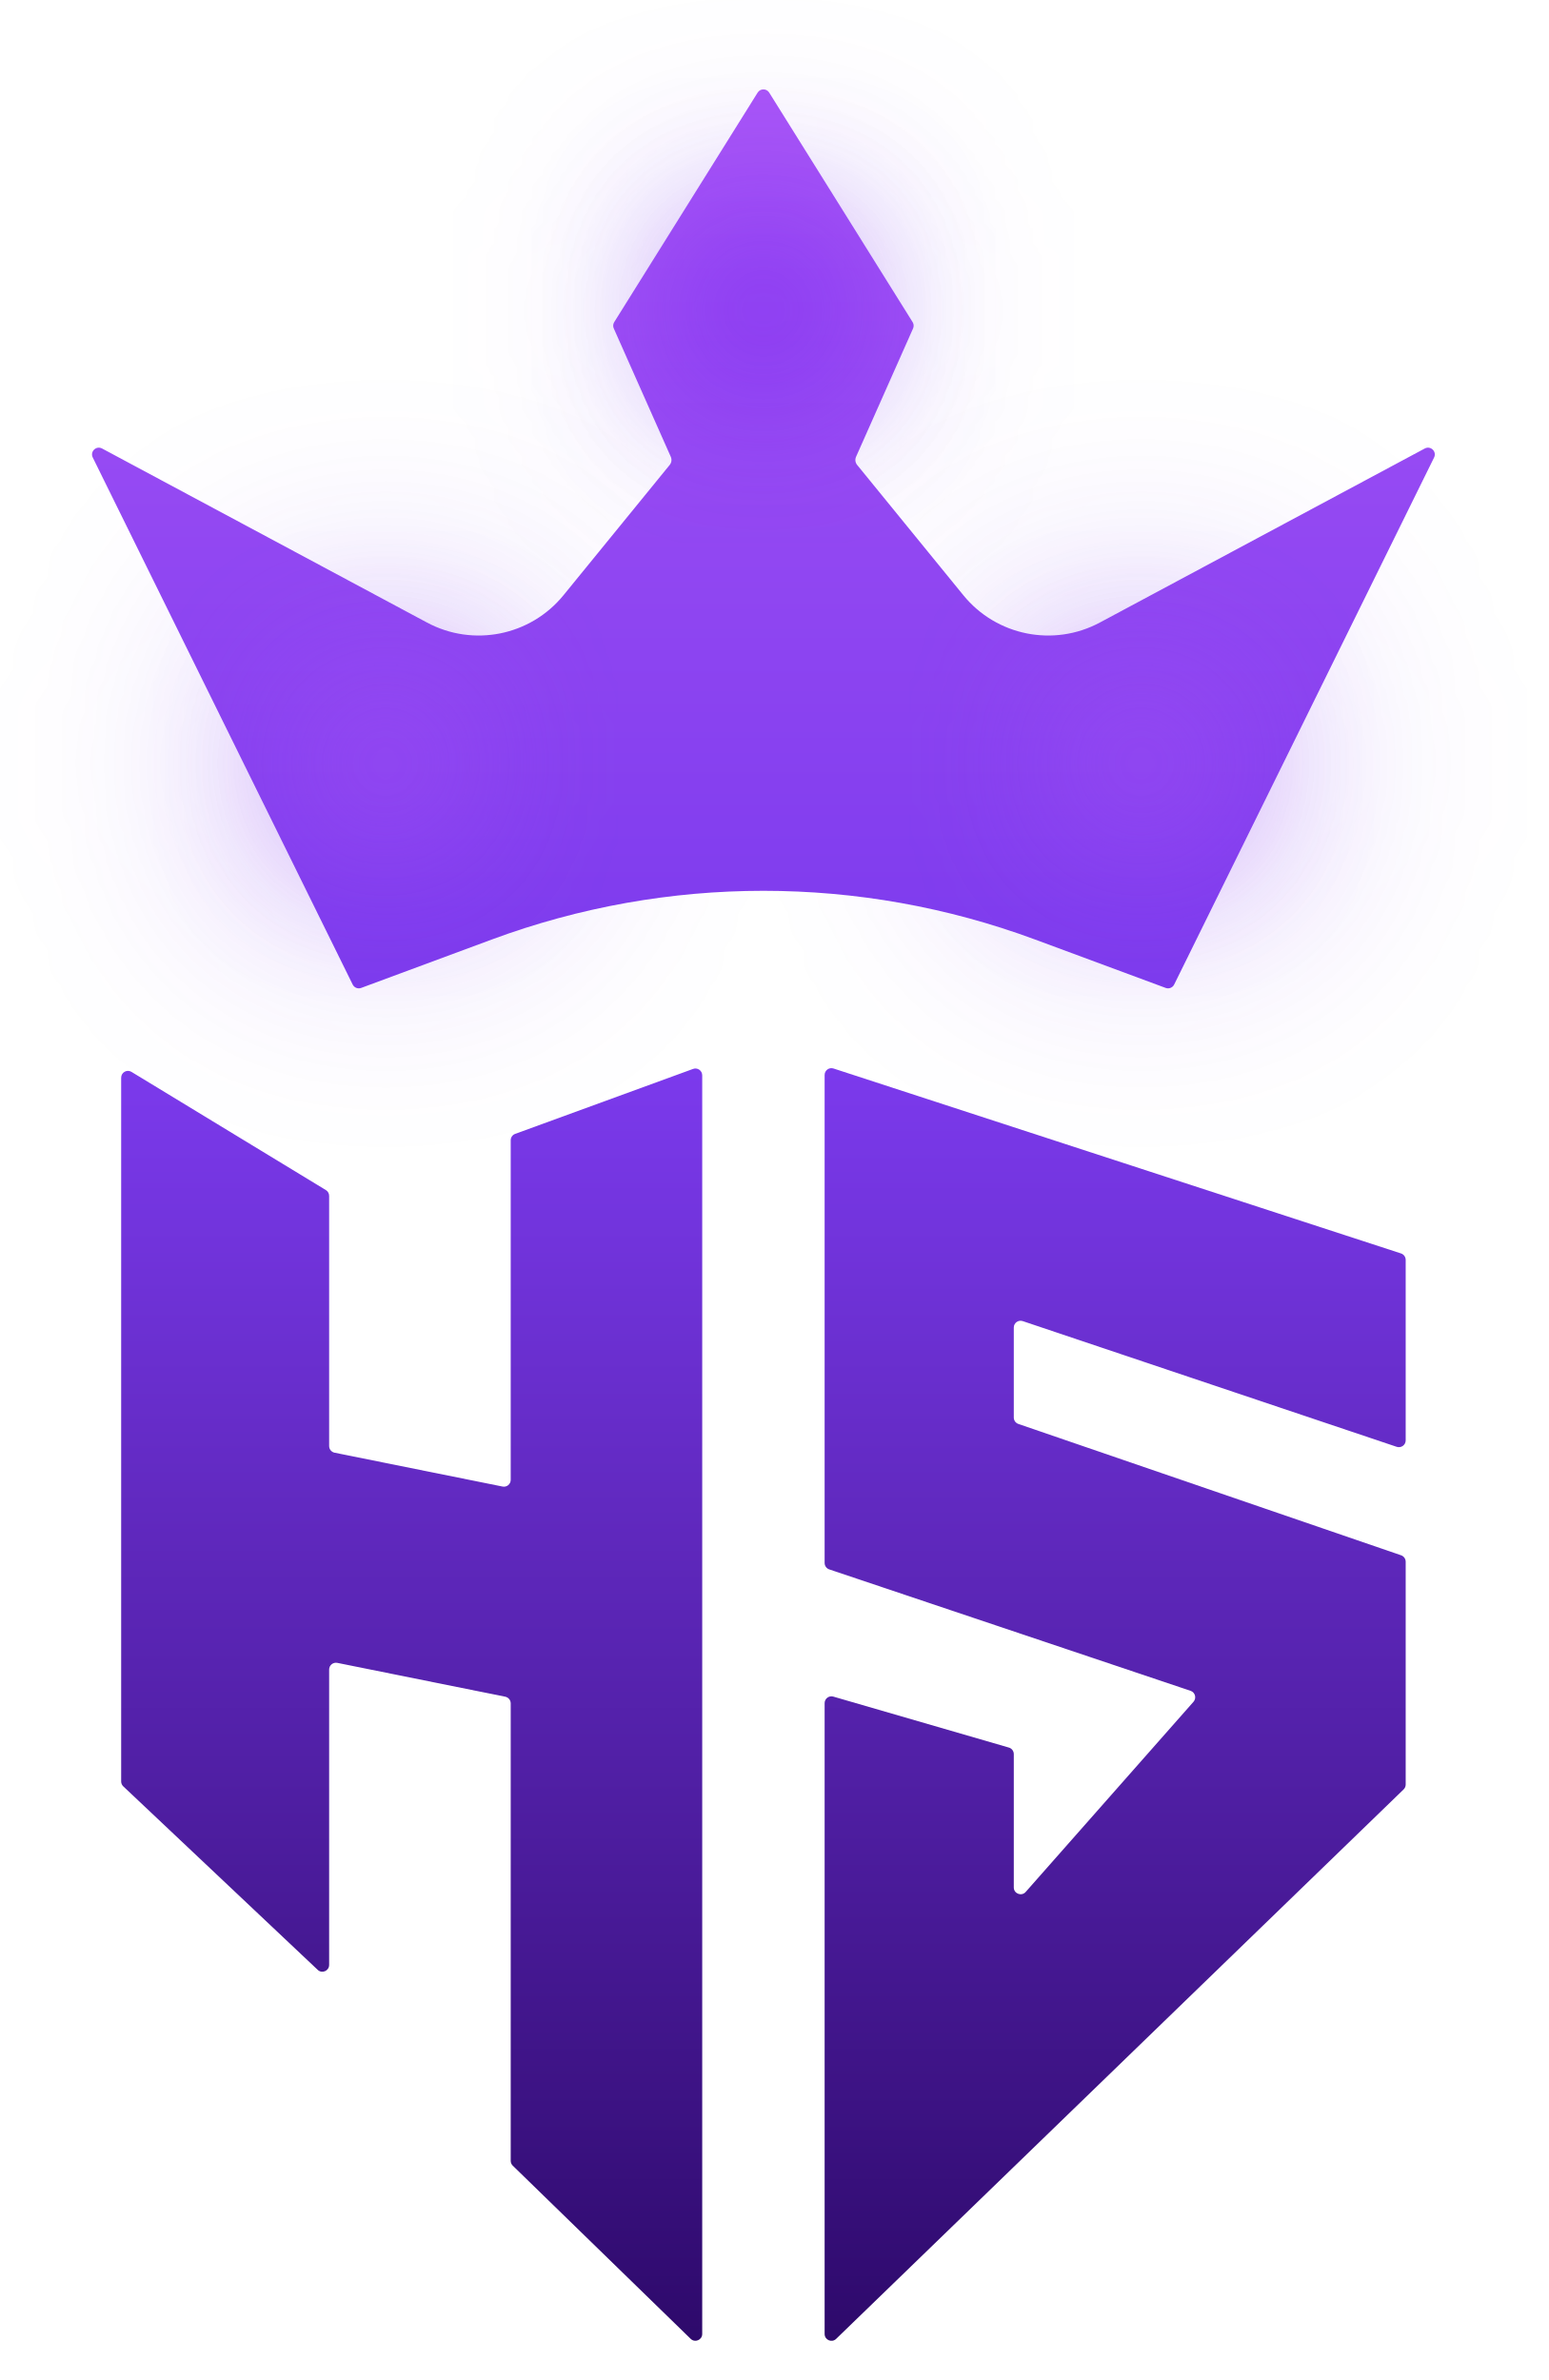
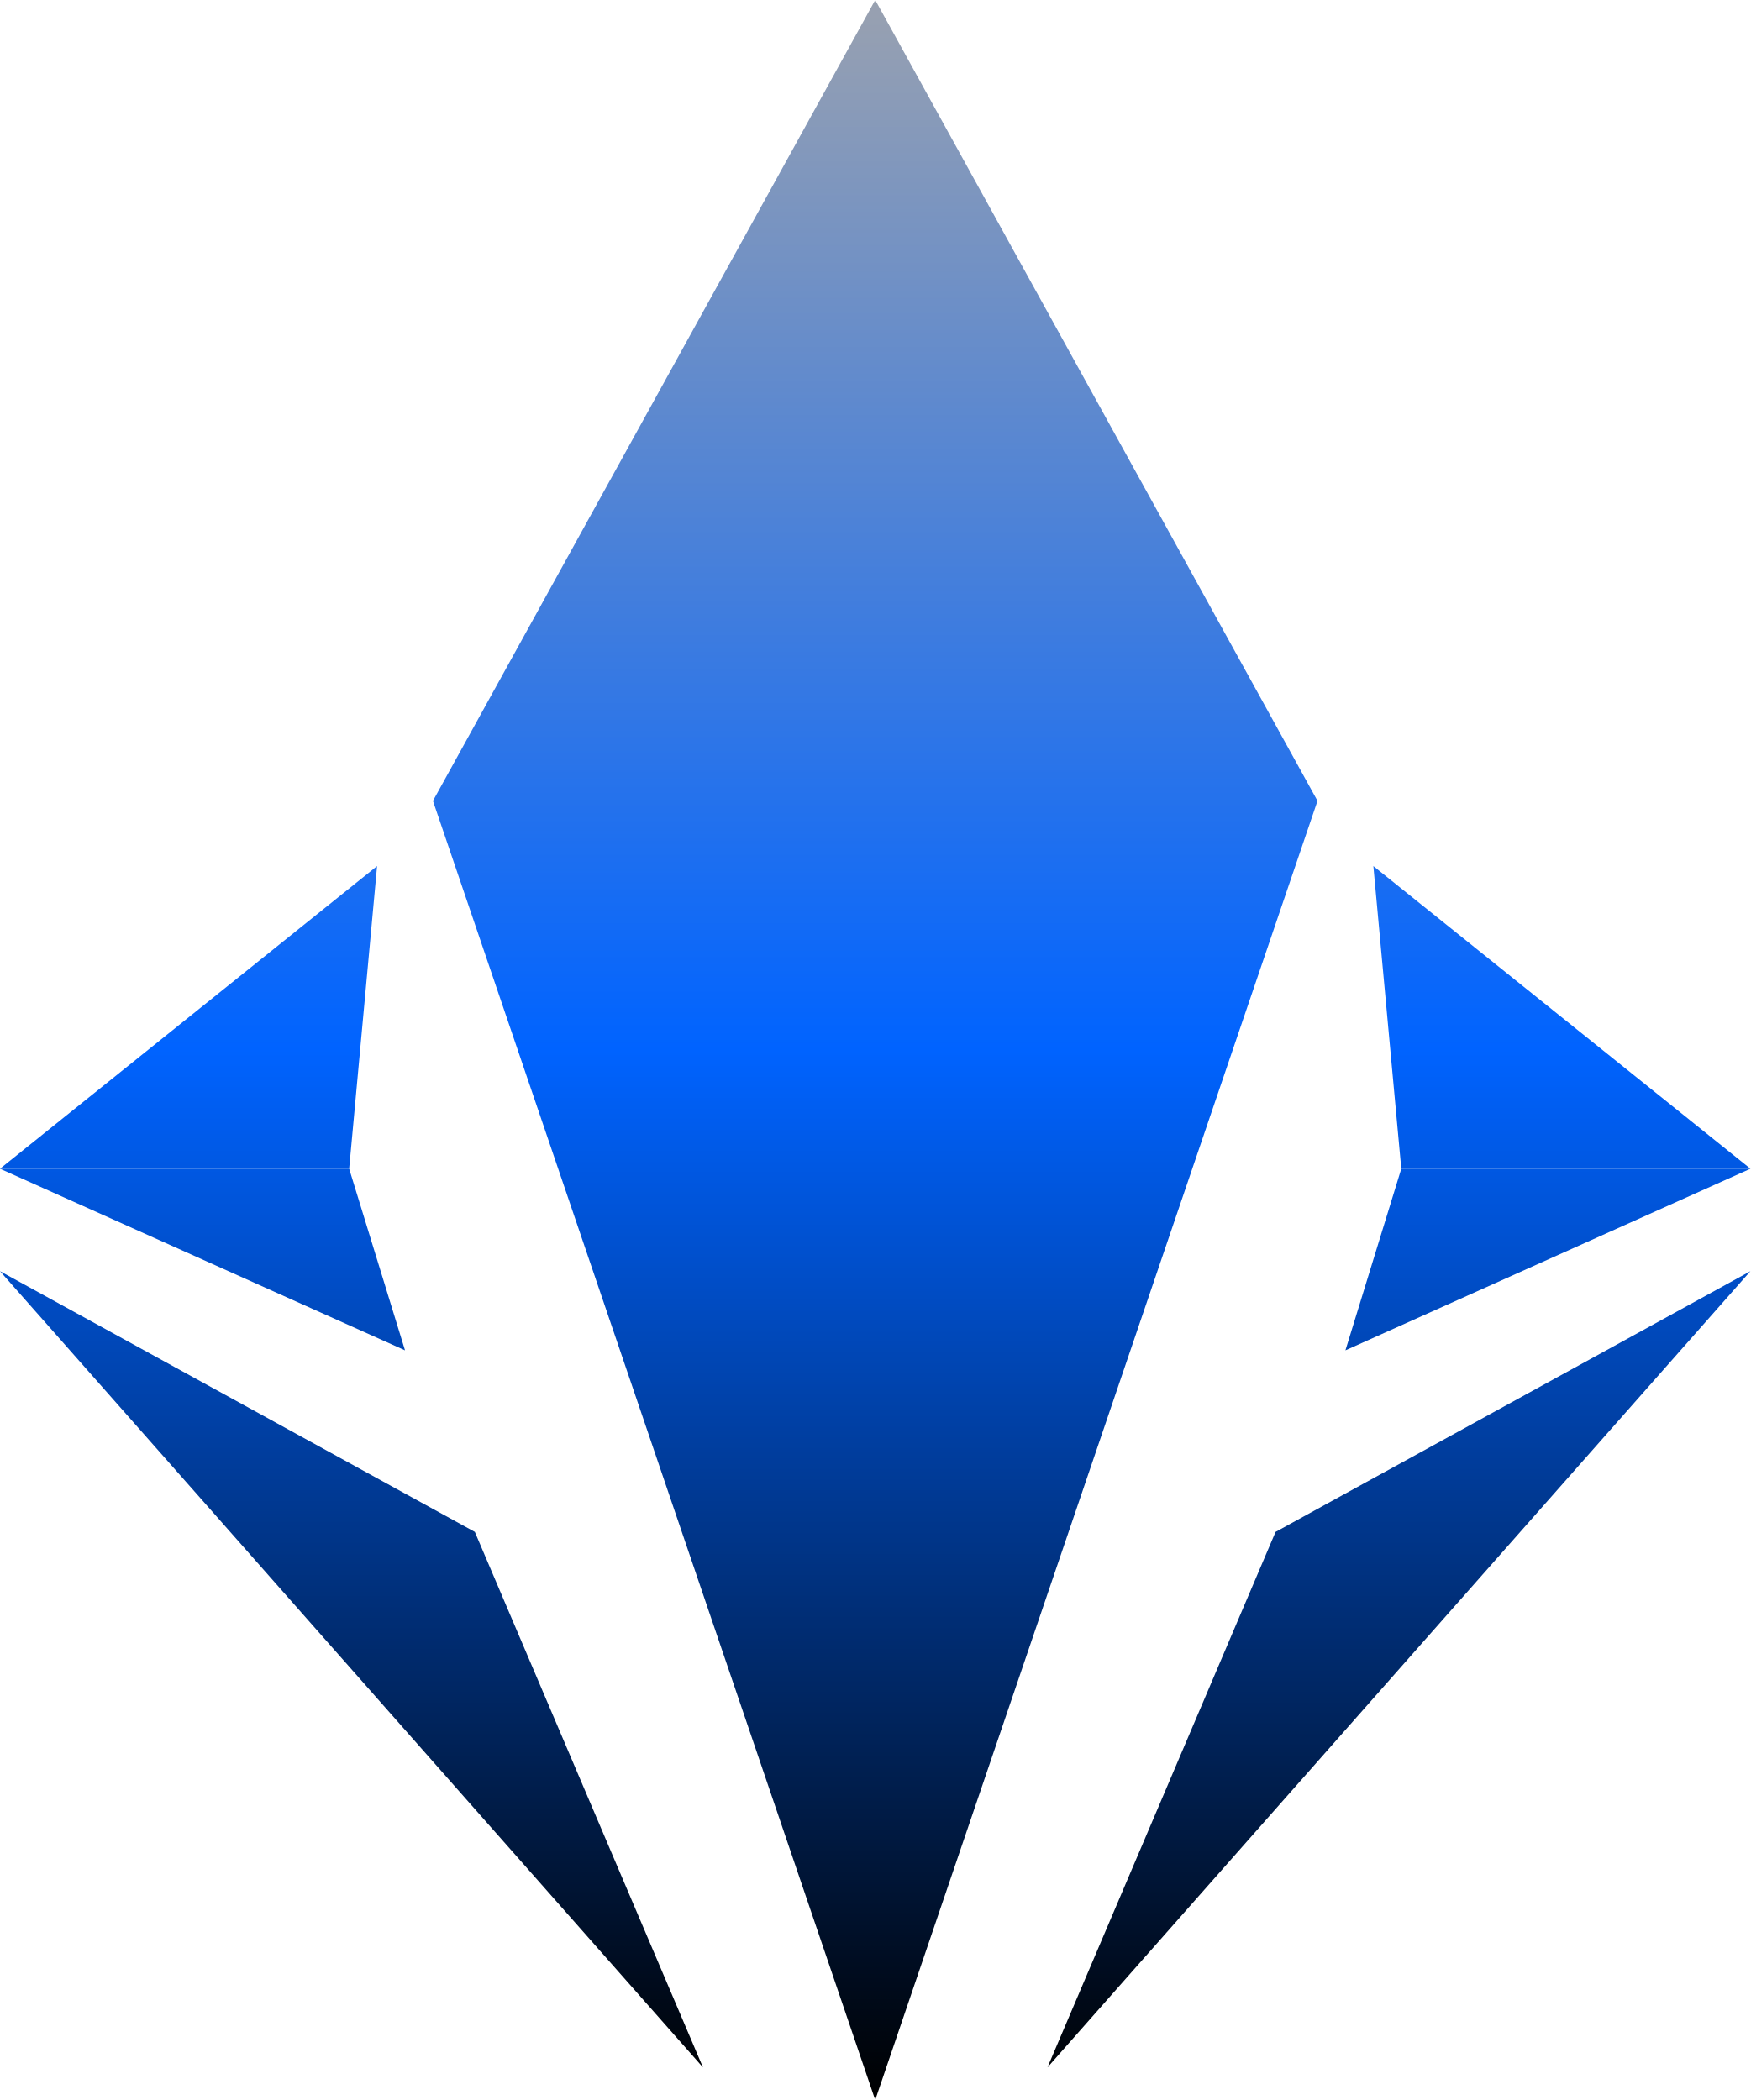
- <svg xmlns="http://www.w3.org/2000/svg" width="41" height="63" viewBox="0 0 41 63" fill="none">
-   <path d="M21.827 41.372V28.455C21.827 28.332 21.946 28.246 22.063 28.284L37.083 33.179C37.157 33.203 37.207 33.273 37.207 33.35V38.127C37.207 38.251 37.086 38.337 36.969 38.298L27.072 34.971C26.955 34.931 26.834 35.018 26.834 35.141V37.523C26.834 37.6 26.883 37.668 26.956 37.693L37.085 41.169C37.158 41.194 37.207 41.263 37.207 41.34V47.237C37.207 47.286 37.187 47.333 37.152 47.367L22.132 61.911C22.018 62.022 21.827 61.941 21.827 61.782V45.083C21.827 44.963 21.942 44.877 22.057 44.91L26.704 46.259C26.781 46.281 26.834 46.352 26.834 46.432V49.962C26.834 50.127 27.04 50.205 27.149 50.081L31.591 45.047C31.676 44.95 31.635 44.798 31.513 44.757L21.95 41.543C21.876 41.518 21.827 41.45 21.827 41.372Z" fill="url(#paint0_linear_9_37)" />
-   <path d="M8.626 31.502L3.48 28.373C3.36 28.3 3.207 28.387 3.207 28.527V47.155C3.207 47.205 3.227 47.252 3.263 47.286L8.409 52.143C8.523 52.252 8.712 52.17 8.712 52.012V44.194C8.712 44.08 8.816 43.995 8.928 44.017L13.374 44.913C13.458 44.931 13.518 45.004 13.518 45.09V57.198C13.518 57.247 13.538 57.293 13.573 57.327L18.281 61.91C18.395 62.021 18.587 61.94 18.587 61.781V28.464C18.587 28.339 18.462 28.252 18.345 28.295L13.637 30.014C13.566 30.039 13.518 30.107 13.518 30.183V39.173C13.518 39.287 13.414 39.372 13.303 39.35L8.857 38.454C8.773 38.437 8.712 38.363 8.712 38.277V31.655C8.712 31.592 8.679 31.534 8.626 31.502Z" fill="url(#paint1_linear_9_37)" />
-   <g filter="url(#filter0_f_9_37)">
-     <circle cx="20.207" cy="8.207" r="2" fill="#6415EB" fill-opacity="0.5" />
-   </g>
-   <g filter="url(#filter1_f_9_37)">
-     <circle cx="10.207" cy="20.207" r="4" fill="#6415EB" fill-opacity="0.3" />
-   </g>
-   <g filter="url(#filter2_f_9_37)">
-     <circle cx="30.207" cy="20.207" r="4" fill="#6415EB" fill-opacity="0.3" />
-   </g>
-   <path d="M11.302 16.479L2.702 11.872C2.547 11.789 2.378 11.953 2.455 12.11L9.335 26.061C9.376 26.144 9.473 26.183 9.559 26.151L13.021 24.868C17.658 23.151 22.756 23.151 27.393 24.868L30.855 26.151C30.941 26.183 31.038 26.144 31.079 26.061L37.959 12.11C38.036 11.953 37.867 11.789 37.712 11.872L29.112 16.479C27.89 17.134 26.375 16.831 25.499 15.756L22.687 12.306C22.638 12.245 22.627 12.162 22.659 12.091L24.168 8.694C24.192 8.64 24.188 8.577 24.156 8.526L20.36 2.451C20.289 2.338 20.125 2.338 20.054 2.451L16.258 8.526C16.226 8.577 16.221 8.64 16.246 8.694L17.755 12.091C17.787 12.162 17.776 12.245 17.727 12.306L14.915 15.756C14.039 16.831 12.524 17.134 11.302 16.479Z" fill="url(#paint2_linear_9_37)" />
-   <g filter="url(#filter3_f_9_37)">
-     <circle cx="30.207" cy="20.207" r="2" fill="#A855F7" fill-opacity="0.6" />
-   </g>
-   <g filter="url(#filter4_f_9_37)">
-     <circle cx="10.207" cy="20.207" r="2" fill="#A855F7" fill-opacity="0.6" />
-   </g>
-   <g filter="url(#filter5_f_9_37)">
-     <circle cx="20.207" cy="8.207" r="2" fill="#6415EB" fill-opacity="0.6" />
-   </g>
+ <svg xmlns="http://www.w3.org/2000/svg" width="45" height="54" viewBox="0 0 45 54" fill="none">
+   <path d="M0 32.687L12.207 39.392L18.072 53.162L0 32.687Z" fill="url(#paint0_linear_25_2667)" />
+   <path d="M0 30.053L10.412 34.723L8.976 30.053H0Z" fill="url(#paint1_linear_25_2667)" />
+   <path d="M9.694 22.27L0 30.053H8.976L9.694 22.27Z" fill="url(#paint2_linear_25_2667)" />
+   <path d="M22.5 20.594H11.13L22.5 54V20.594Z" fill="url(#paint3_linear_25_2667)" />
+   <path d="M22.5 0L11.13 20.594H22.5V0Z" fill="url(#paint4_linear_25_2667)" />
+   <path d="M45 32.687L32.792 39.392L26.928 53.162L45 32.687Z" fill="url(#paint5_linear_25_2667)" />
+   <path d="M45 30.053L34.588 34.723L36.024 30.053H45Z" fill="url(#paint6_linear_25_2667)" />
+   <path d="M35.306 22.27L45 30.053H36.024L35.306 22.27Z" fill="url(#paint7_linear_25_2667)" />
+   <path d="M22.5 20.594H33.87L22.5 54V20.594Z" fill="url(#paint8_linear_25_2667)" />
+   <path d="M22.5 0L33.87 20.594H22.5V0Z" fill="url(#paint9_linear_25_2667)" />
  <defs>
-     <filter id="filter0_f_9_37" x="12" y="-9.53674e-07" width="16.414" height="16.414" filterUnits="userSpaceOnUse" color-interpolation-filters="sRGB">
-       <feFlood flood-opacity="0" result="BackgroundImageFix" />
-       <feBlend mode="normal" in="SourceGraphic" in2="BackgroundImageFix" result="shape" />
-       <feGaussianBlur stdDeviation="3.103" result="effect1_foregroundBlur_9_37" />
-     </filter>
-     <filter id="filter1_f_9_37" x="1.23978e-05" y="10" width="20.414" height="20.414" filterUnits="userSpaceOnUse" color-interpolation-filters="sRGB">
-       <feFlood flood-opacity="0" result="BackgroundImageFix" />
-       <feBlend mode="normal" in="SourceGraphic" in2="BackgroundImageFix" result="shape" />
-       <feGaussianBlur stdDeviation="3.103" result="effect1_foregroundBlur_9_37" />
-     </filter>
-     <filter id="filter2_f_9_37" x="20" y="10" width="20.414" height="20.414" filterUnits="userSpaceOnUse" color-interpolation-filters="sRGB">
-       <feFlood flood-opacity="0" result="BackgroundImageFix" />
-       <feBlend mode="normal" in="SourceGraphic" in2="BackgroundImageFix" result="shape" />
-       <feGaussianBlur stdDeviation="3.103" result="effect1_foregroundBlur_9_37" />
-     </filter>
-     <filter id="filter3_f_9_37" x="24.069" y="14.069" width="12.276" height="12.276" filterUnits="userSpaceOnUse" color-interpolation-filters="sRGB">
-       <feFlood flood-opacity="0" result="BackgroundImageFix" />
-       <feBlend mode="normal" in="SourceGraphic" in2="BackgroundImageFix" result="shape" />
-       <feGaussianBlur stdDeviation="2.069" result="effect1_foregroundBlur_9_37" />
-     </filter>
-     <filter id="filter4_f_9_37" x="4.069" y="14.069" width="12.276" height="12.276" filterUnits="userSpaceOnUse" color-interpolation-filters="sRGB">
-       <feFlood flood-opacity="0" result="BackgroundImageFix" />
-       <feBlend mode="normal" in="SourceGraphic" in2="BackgroundImageFix" result="shape" />
-       <feGaussianBlur stdDeviation="2.069" result="effect1_foregroundBlur_9_37" />
-     </filter>
-     <filter id="filter5_f_9_37" x="14.069" y="2.069" width="12.276" height="12.276" filterUnits="userSpaceOnUse" color-interpolation-filters="sRGB">
-       <feFlood flood-opacity="0" result="BackgroundImageFix" />
-       <feBlend mode="normal" in="SourceGraphic" in2="BackgroundImageFix" result="shape" />
-       <feGaussianBlur stdDeviation="2.069" result="effect1_foregroundBlur_9_37" />
-     </filter>
-     <linearGradient id="paint0_linear_9_37" x1="29.517" y1="28.207" x2="29.517" y2="62.207" gradientUnits="userSpaceOnUse">
-       <stop stop-color="#7C3AED" />
-       <stop offset="1" stop-color="#2D096A" />
+     <linearGradient id="paint0_linear_25_2667" x1="33.75" y1="0" x2="33.75" y2="54" gradientUnits="userSpaceOnUse">
+       <stop stop-color="#99A1B0" />
+       <stop offset="0.5" stop-color="#0063FF" />
+       <stop offset="1" />
    </linearGradient>
-     <linearGradient id="paint1_linear_9_37" x1="10.897" y1="28.207" x2="10.897" y2="62.207" gradientUnits="userSpaceOnUse">
-       <stop stop-color="#7C3AED" />
-       <stop offset="1" stop-color="#2D096A" />
+     <linearGradient id="paint1_linear_25_2667" x1="33.75" y1="0" x2="33.75" y2="54" gradientUnits="userSpaceOnUse">
+       <stop stop-color="#99A1B0" />
+       <stop offset="0.5" stop-color="#0063FF" />
+       <stop offset="1" />
    </linearGradient>
-     <linearGradient id="paint2_linear_9_37" x1="20.207" y1="2.207" x2="20.207" y2="26.207" gradientUnits="userSpaceOnUse">
-       <stop stop-color="#A855F7" />
-       <stop offset="1" stop-color="#7C3AED" />
+     <linearGradient id="paint2_linear_25_2667" x1="33.75" y1="0" x2="33.75" y2="54" gradientUnits="userSpaceOnUse">
+       <stop stop-color="#99A1B0" />
+       <stop offset="0.5" stop-color="#0063FF" />
+       <stop offset="1" />
+     </linearGradient>
+     <linearGradient id="paint3_linear_25_2667" x1="33.75" y1="0" x2="33.75" y2="54" gradientUnits="userSpaceOnUse">
+       <stop stop-color="#99A1B0" />
+       <stop offset="0.5" stop-color="#0063FF" />
+       <stop offset="1" />
+     </linearGradient>
+     <linearGradient id="paint4_linear_25_2667" x1="33.75" y1="0" x2="33.75" y2="54" gradientUnits="userSpaceOnUse">
+       <stop stop-color="#99A1B0" />
+       <stop offset="0.5" stop-color="#0063FF" />
+       <stop offset="1" />
+     </linearGradient>
+     <linearGradient id="paint5_linear_25_2667" x1="33.75" y1="0" x2="33.75" y2="54" gradientUnits="userSpaceOnUse">
+       <stop stop-color="#99A1B0" />
+       <stop offset="0.5" stop-color="#0063FF" />
+       <stop offset="1" />
+     </linearGradient>
+     <linearGradient id="paint6_linear_25_2667" x1="33.75" y1="0" x2="33.75" y2="54" gradientUnits="userSpaceOnUse">
+       <stop stop-color="#99A1B0" />
+       <stop offset="0.5" stop-color="#0063FF" />
+       <stop offset="1" />
+     </linearGradient>
+     <linearGradient id="paint7_linear_25_2667" x1="33.75" y1="0" x2="33.75" y2="54" gradientUnits="userSpaceOnUse">
+       <stop stop-color="#99A1B0" />
+       <stop offset="0.5" stop-color="#0063FF" />
+       <stop offset="1" />
+     </linearGradient>
+     <linearGradient id="paint8_linear_25_2667" x1="33.75" y1="0" x2="33.75" y2="54" gradientUnits="userSpaceOnUse">
+       <stop stop-color="#99A1B0" />
+       <stop offset="0.5" stop-color="#0063FF" />
+       <stop offset="1" />
+     </linearGradient>
+     <linearGradient id="paint9_linear_25_2667" x1="33.75" y1="0" x2="33.75" y2="54" gradientUnits="userSpaceOnUse">
+       <stop stop-color="#99A1B0" />
+       <stop offset="0.5" stop-color="#0063FF" />
+       <stop offset="1" />
    </linearGradient>
  </defs>
</svg>
